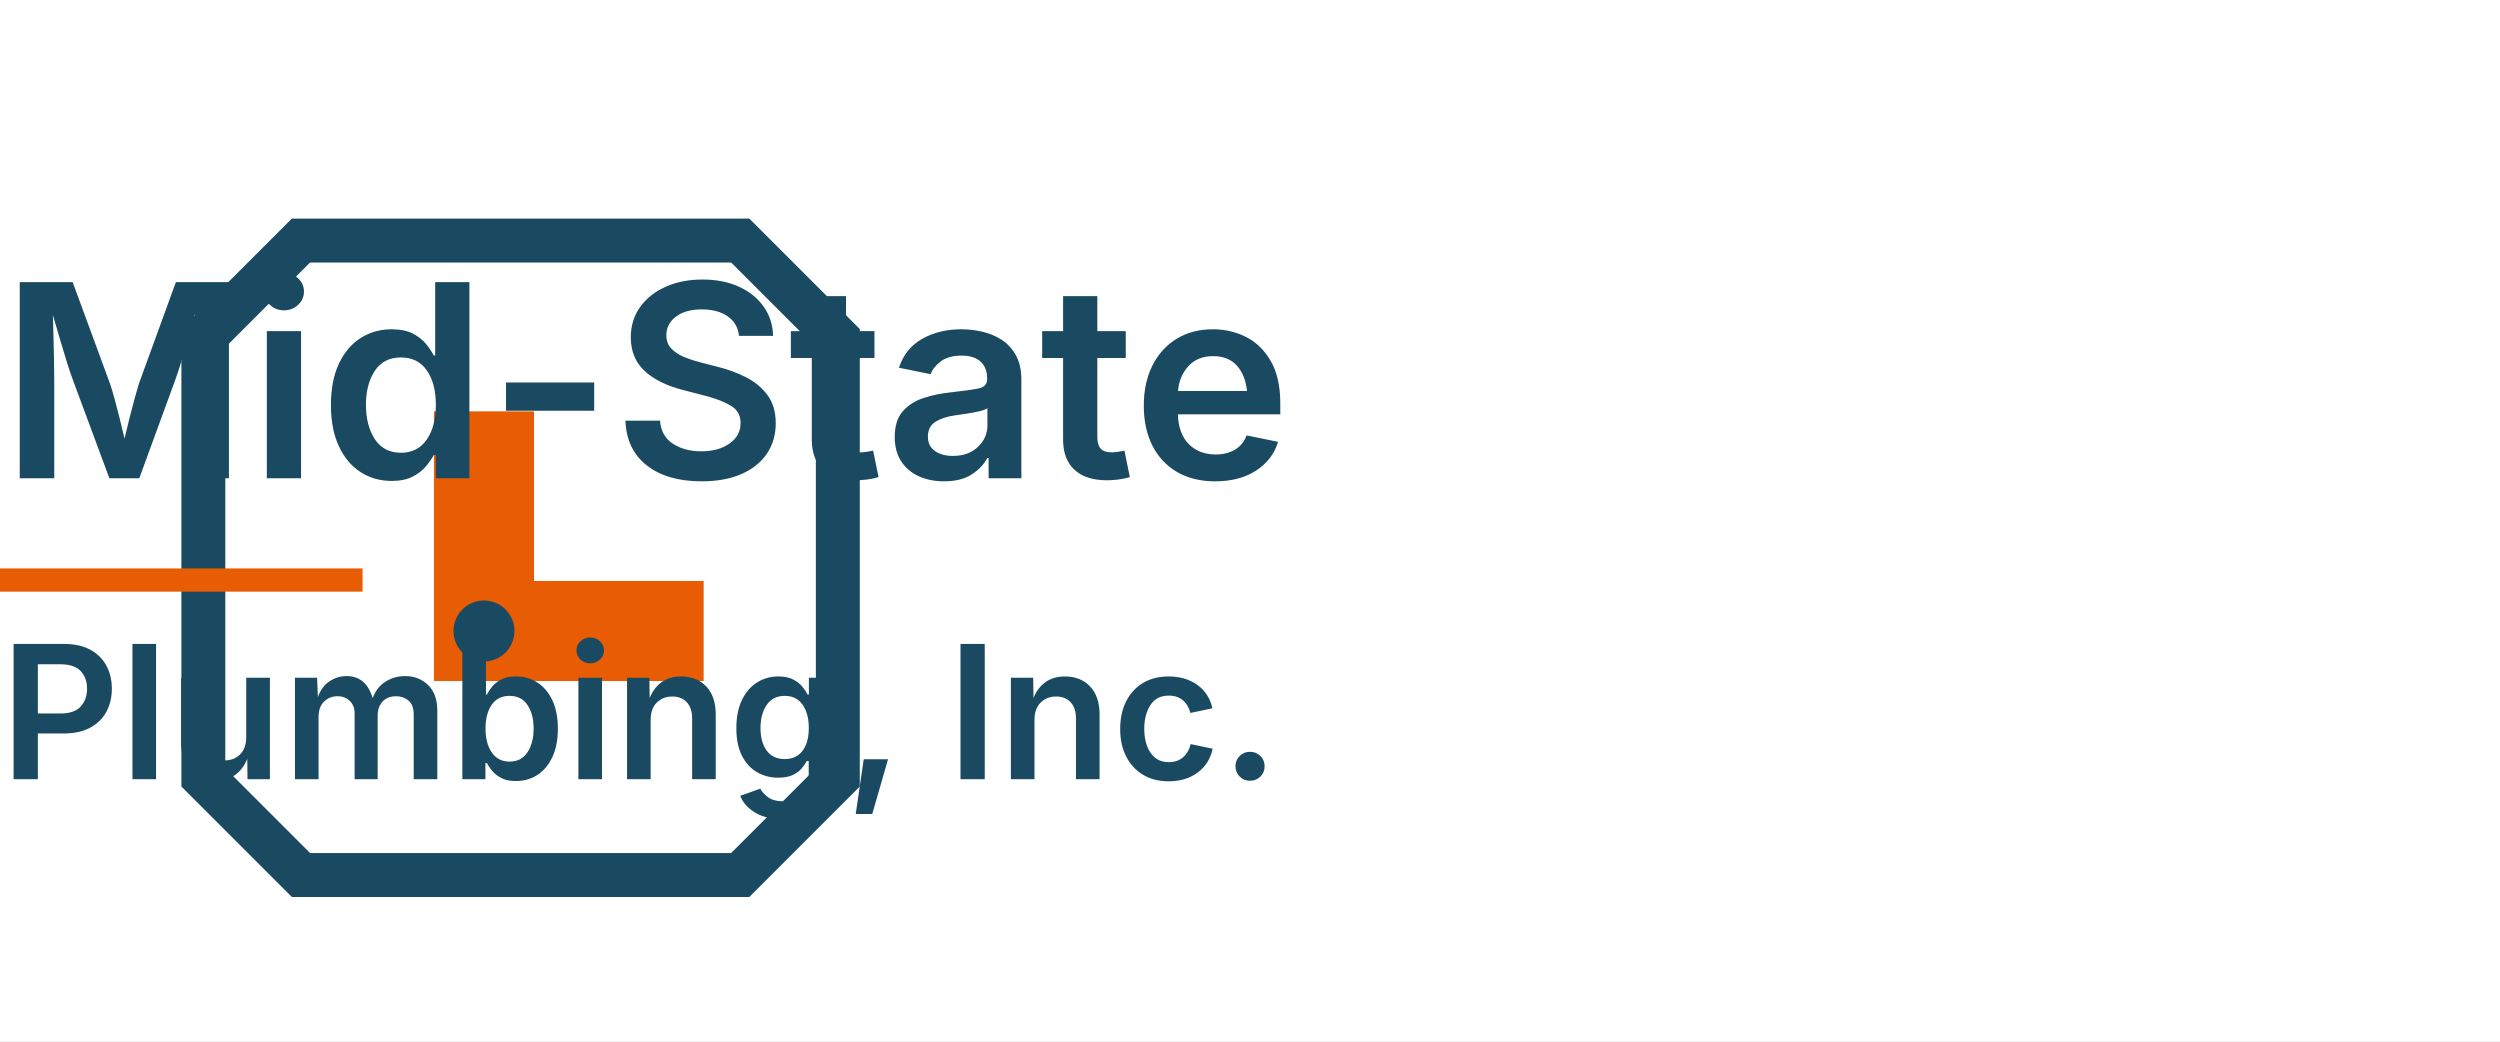
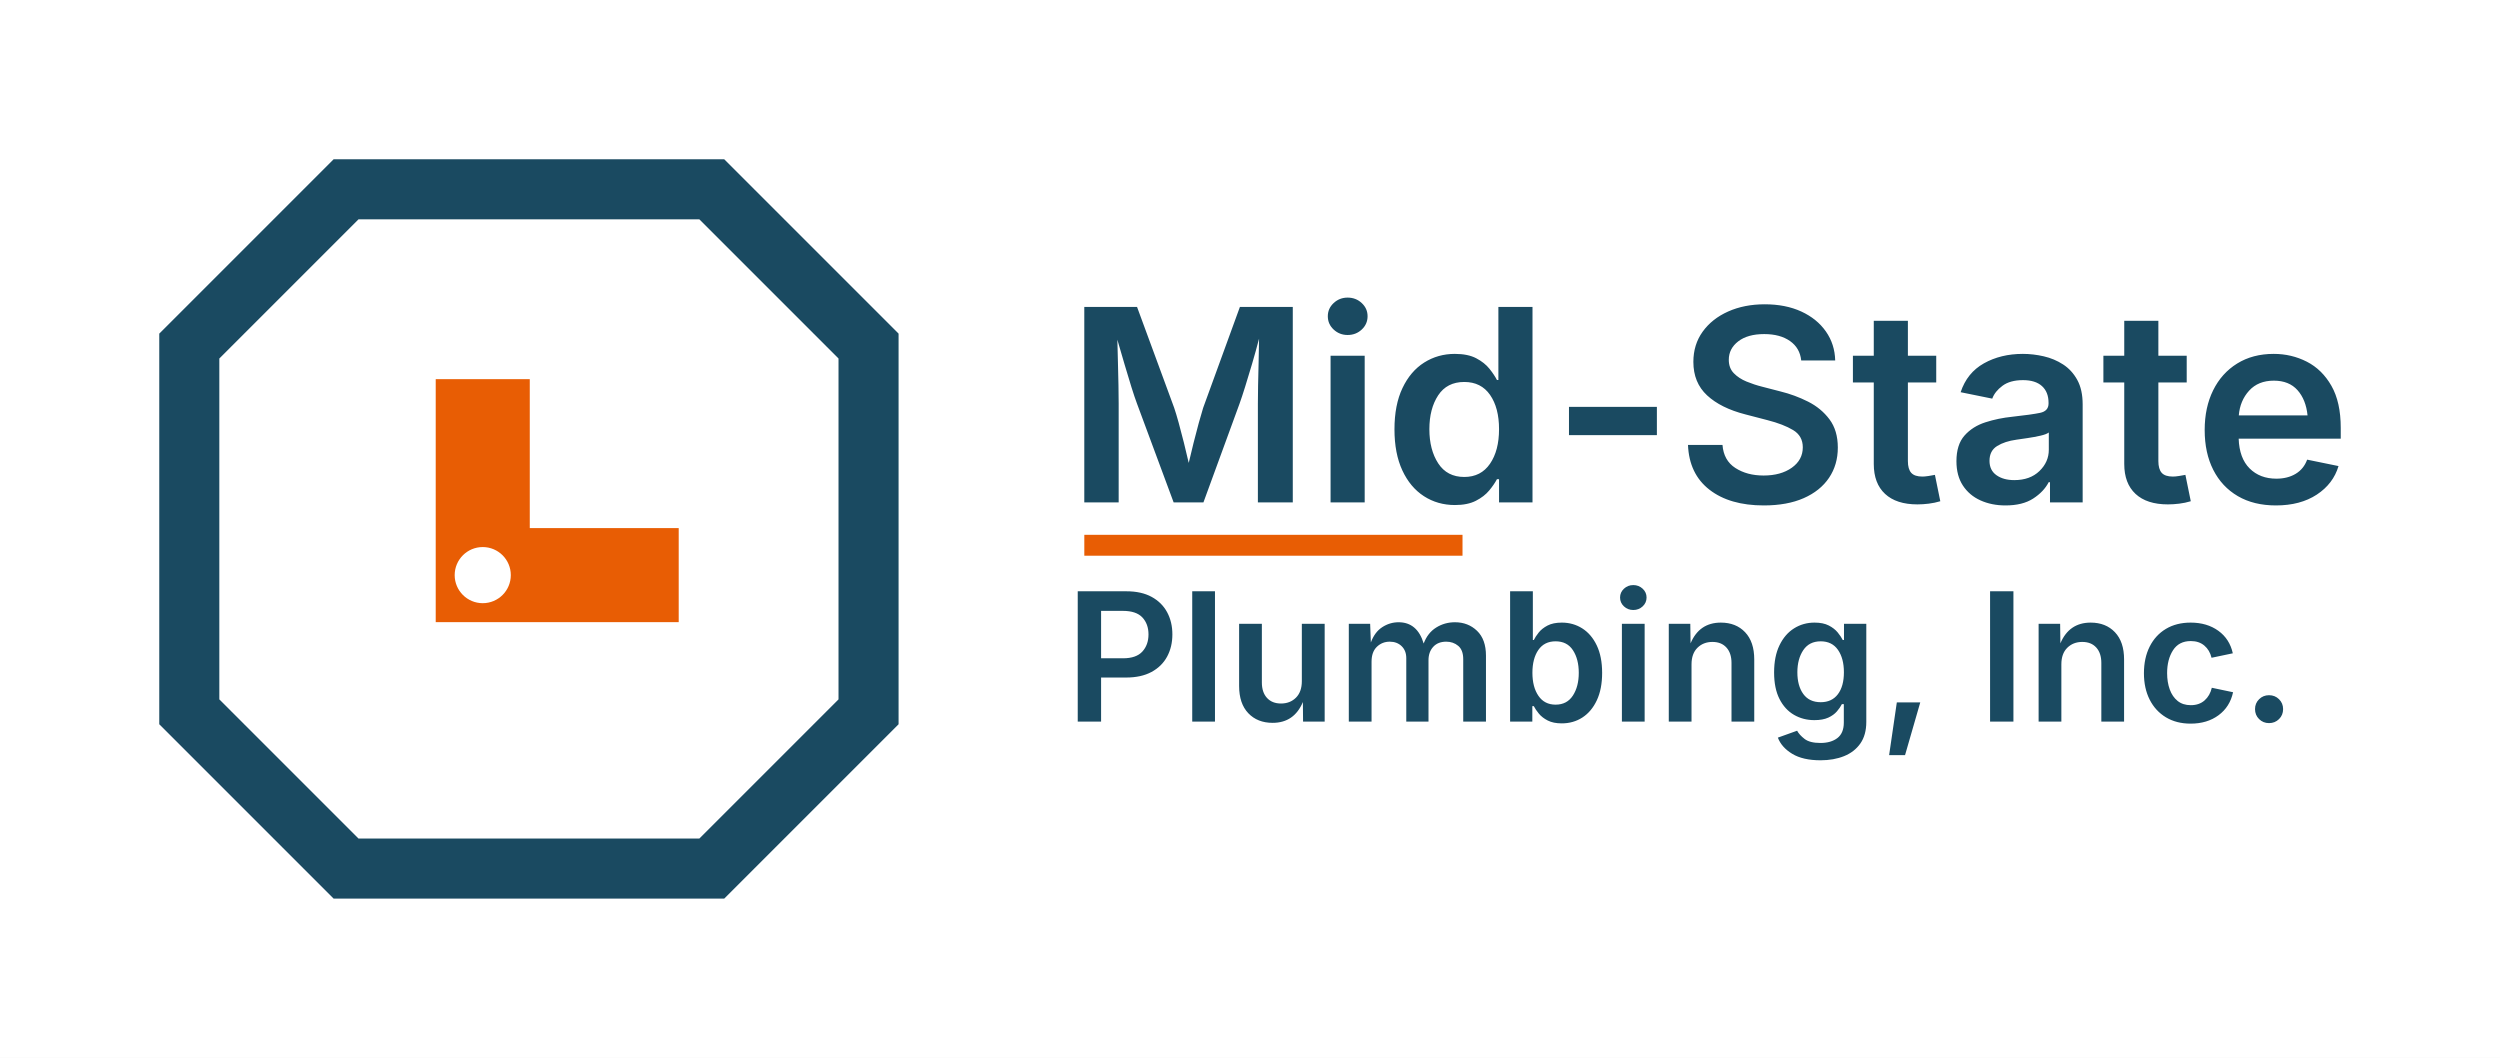
- <svg xmlns="http://www.w3.org/2000/svg" viewBox="0 0 537.85 224.00" width="1200" height="499.77" role="img" aria-label="Mid-State Plumbing, Inc.">
+ <svg xmlns="http://www.w3.org/2000/svg" viewBox="0 0 502.39 212.57" width="1200" height="507.76" role="img" aria-label="Mid-State Plumbing, Inc.">
  <rect width="100%" height="100%" fill="#ffffff" />
-   <path fill="none" stroke="#1a4a61" stroke-width="9.45" d="M 64.75 51.75 H 159.25 L 180.25 72.75 V 167.25 L 159.25 188.25 H 64.75 L 43.75 167.25 V 72.75 Z" />
-   <path fill="#E85D04" d="M 93.36 88.50 L 114.89 88.50 L 114.89 124.99 L 151.38 124.99 L 151.38 146.51 L 93.36 146.51 Z" />
-   <circle cx="104.12" cy="135.75" r="6.56" fill="#1a4a61" />
-   <g transform="translate(0 46.71)">
-     <path fill="#1a4a61" transform="translate(0.00 56.19)" d="M4.248 0.0V-42.197H15.633L23.647 -20.419Q24.072 -19.173 24.625 -17.176Q25.177 -15.18 25.743 -12.9Q26.31 -10.62 26.791 -8.524Q27.272 -10.592 27.839 -12.872Q28.405 -15.151 28.958 -17.148Q29.51 -19.145 29.906 -20.419L37.836 -42.197H49.249V0.0H41.716V-21.297Q41.716 -22.883 41.758 -25.219Q41.801 -27.556 41.872 -30.189Q41.942 -32.823 41.971 -35.344Q41.263 -32.625 40.47 -29.935Q39.677 -27.244 38.969 -24.979Q38.261 -22.713 37.751 -21.297L29.963 0.0H23.534L15.633 -21.297Q15.123 -22.656 14.429 -24.865Q13.735 -27.074 12.957 -29.736Q12.178 -32.398 11.385 -35.117Q11.441 -32.738 11.512 -30.147Q11.583 -27.556 11.625 -25.233Q11.668 -22.911 11.668 -21.297V0.0Z M57.405 0.0V-31.662H64.769V0.0ZM61.087 -36.137Q59.331 -36.137 58.071 -37.312Q56.811 -38.487 56.811 -40.187Q56.811 -41.857 58.071 -43.033Q59.331 -44.208 61.087 -44.208Q62.871 -44.208 64.131 -43.033Q65.392 -41.857 65.392 -40.187Q65.392 -38.487 64.131 -37.312Q62.871 -36.137 61.087 -36.137Z M84.253 0.566Q80.515 0.566 77.555 -1.345Q74.596 -3.257 72.896 -6.91Q71.197 -10.563 71.197 -15.774Q71.197 -21.042 72.925 -24.681Q74.652 -28.32 77.612 -30.189Q80.571 -32.059 84.225 -32.059Q87.057 -32.059 88.855 -31.11Q90.653 -30.161 91.701 -28.844Q92.749 -27.527 93.315 -26.423H93.627V-42.197H100.99V0.0H93.769V-5.013H93.315Q92.721 -3.88 91.645 -2.577Q90.568 -1.274 88.77 -0.354Q86.972 0.566 84.253 0.566ZM86.264 -5.494Q89.86 -5.494 91.814 -8.34Q93.769 -11.187 93.769 -15.803Q93.769 -20.419 91.829 -23.208Q89.889 -25.998 86.264 -25.998Q82.525 -25.998 80.628 -23.109Q78.73 -20.221 78.73 -15.803Q78.73 -11.356 80.642 -8.425Q82.554 -5.494 86.264 -5.494Z M127.838 -20.617V-14.528H108.863V-20.617Z M150.919 0.651Q143.556 0.651 139.18 -2.747Q134.805 -6.146 134.55 -12.404H141.998Q142.253 -9.062 144.773 -7.434Q147.294 -5.806 150.862 -5.806Q154.601 -5.806 156.965 -7.491Q159.33 -9.176 159.33 -11.895Q159.33 -14.358 157.234 -15.619Q155.139 -16.879 151.712 -17.757L146.926 -19.003Q141.63 -20.362 138.67 -23.109Q135.711 -25.856 135.711 -30.331Q135.711 -34.069 137.722 -36.859Q139.732 -39.648 143.216 -41.206Q146.699 -42.764 151.117 -42.764Q155.62 -42.764 159.004 -41.206Q162.389 -39.648 164.314 -36.901Q166.24 -34.154 166.325 -30.643H158.99Q158.707 -33.333 156.569 -34.834Q154.431 -36.335 151.004 -36.335Q147.436 -36.335 145.396 -34.763Q143.357 -33.191 143.357 -30.784Q143.357 -29.0 144.448 -27.881Q145.538 -26.763 147.195 -26.083Q148.852 -25.403 150.551 -24.979L154.487 -23.959Q157.603 -23.194 160.449 -21.764Q163.295 -20.334 165.093 -17.927Q166.892 -15.52 166.892 -11.838Q166.892 -8.128 164.994 -5.31Q163.097 -2.492 159.528 -0.92Q155.96 0.651 150.919 0.651Z M188.132 -31.662V-25.885H182.015V-8.921Q182.015 -7.193 182.737 -6.386Q183.459 -5.579 185.158 -5.579Q185.668 -5.579 186.489 -5.707Q187.311 -5.834 187.849 -5.947L189.01 -0.255Q187.792 0.113 186.518 0.269Q185.243 0.425 184.082 0.425Q179.522 0.425 177.087 -1.841Q174.651 -4.106 174.651 -8.298V-25.885H170.148V-31.662H174.651V-39.195H182.015V-31.662Z M203.085 0.651Q200.083 0.651 197.676 -0.439Q195.269 -1.529 193.881 -3.653Q192.493 -5.777 192.493 -8.893Q192.493 -12.461 194.235 -14.429Q195.977 -16.397 198.738 -17.29Q201.499 -18.182 204.558 -18.493Q208.692 -18.946 210.533 -19.329Q212.374 -19.711 212.374 -21.354V-21.495Q212.374 -23.817 210.958 -25.106Q209.542 -26.395 206.852 -26.395Q204.076 -26.395 202.434 -25.177Q200.791 -23.959 200.225 -22.401L193.399 -23.789Q194.787 -27.98 198.426 -30.02Q202.065 -32.059 206.823 -32.059Q209.061 -32.059 211.34 -31.535Q213.62 -31.011 215.518 -29.779Q217.415 -28.547 218.576 -26.437Q219.737 -24.327 219.737 -21.155V0.0H212.686V-4.361H212.402Q211.354 -2.322 209.061 -0.835Q206.767 0.651 203.085 0.651ZM204.982 -4.814Q208.381 -4.814 210.406 -6.769Q212.431 -8.723 212.431 -11.356V-15.095Q211.921 -14.698 210.618 -14.401Q209.315 -14.104 207.857 -13.891Q206.398 -13.679 205.436 -13.537Q202.943 -13.197 201.287 -12.178Q199.63 -11.158 199.63 -8.978Q199.63 -6.938 201.131 -5.876Q202.632 -4.814 204.982 -4.814Z M242.195 -31.662V-25.885H236.078V-8.921Q236.078 -7.193 236.8 -6.386Q237.522 -5.579 239.222 -5.579Q239.731 -5.579 240.553 -5.707Q241.374 -5.834 241.912 -5.947L243.073 -0.255Q241.855 0.113 240.581 0.269Q239.307 0.425 238.146 0.425Q233.586 0.425 231.15 -1.841Q228.715 -4.106 228.715 -8.298V-25.885H224.212V-31.662H228.715V-39.195H236.078V-31.662Z M261.453 0.651Q256.667 0.651 253.226 -1.359Q249.785 -3.37 247.93 -7.023Q246.075 -10.677 246.075 -15.633Q246.075 -20.504 247.902 -24.2Q249.729 -27.896 253.084 -29.977Q256.44 -32.059 260.972 -32.059Q264.823 -32.059 268.123 -30.374Q271.422 -28.688 273.433 -25.163Q275.443 -21.637 275.443 -16.086V-13.764H253.41Q253.552 -9.544 255.775 -7.335Q257.998 -5.126 261.538 -5.126Q263.974 -5.126 265.715 -6.174Q267.457 -7.222 268.193 -9.232L274.962 -7.845Q273.829 -4.021 270.275 -1.685Q266.721 0.651 261.453 0.651ZM253.438 -18.776H268.278Q267.938 -22.175 266.112 -24.228Q264.285 -26.281 261.0 -26.281Q257.63 -26.281 255.662 -24.115Q253.693 -21.948 253.438 -18.776Z" />
-     <rect x="0.00" y="75.58" width="78.00" height="5" fill="#E85D04" />
-     <path fill="#1a4a61" transform="translate(0.00 120.93)" d="M2.93 0.0V-29.102H13.809Q17.148 -29.102 19.434 -27.852Q21.719 -26.602 22.891 -24.424Q24.062 -22.246 24.062 -19.473Q24.062 -16.68 22.881 -14.502Q21.699 -12.324 19.395 -11.084Q17.09 -9.844 13.73 -9.844H8.145V0.0ZM8.145 -14.141H13.047Q15.996 -14.141 17.363 -15.645Q18.73 -17.148 18.73 -19.473Q18.73 -21.797 17.363 -23.262Q15.996 -24.727 13.008 -24.727H8.145Z M33.574 -29.102V0.0H28.496V-29.102Z M46.445 0.273Q43.066 0.273 41.016 -1.875Q38.965 -4.023 38.965 -7.949V-21.836H44.043V-8.73Q44.043 -6.543 45.186 -5.293Q46.328 -4.043 48.32 -4.043Q50.352 -4.043 51.66 -5.352Q52.969 -6.66 52.969 -9.043V-21.836H58.066V0.0H53.242L53.203 -4.375Q51.25 0.273 46.445 0.273Z M63.457 0.0V-21.836H68.223L68.379 -17.676Q69.238 -20.0 70.928 -21.094Q72.617 -22.188 74.57 -22.188Q78.75 -22.188 80.176 -17.441Q81.055 -19.805 82.949 -20.996Q84.844 -22.188 87.148 -22.188Q90.098 -22.188 92.09 -20.273Q94.082 -18.359 94.082 -14.727V0.0H89.004V-13.945Q89.004 -15.977 87.891 -16.914Q86.777 -17.852 85.215 -17.852Q83.359 -17.852 82.305 -16.699Q81.25 -15.547 81.25 -13.711V0.0H76.289V-14.18Q76.289 -15.84 75.254 -16.846Q74.219 -17.852 72.598 -17.852Q70.918 -17.852 69.727 -16.709Q68.535 -15.566 68.535 -13.379V0.0Z M110.996 0.391Q109.121 0.391 107.881 -0.244Q106.641 -0.879 105.898 -1.777Q105.156 -2.676 104.766 -3.457H104.434V0.0H99.473V-29.102H104.551V-18.223H104.766Q105.137 -18.984 105.859 -19.893Q106.582 -20.801 107.832 -21.455Q109.082 -22.109 111.016 -22.109Q113.535 -22.109 115.576 -20.82Q117.617 -19.531 118.818 -17.021Q120.02 -14.512 120.02 -10.879Q120.02 -7.285 118.838 -4.766Q117.656 -2.246 115.625 -0.928Q113.594 0.391 110.996 0.391ZM109.629 -3.789Q112.168 -3.789 113.486 -5.811Q114.805 -7.832 114.805 -10.898Q114.805 -13.945 113.506 -15.938Q112.207 -17.93 109.629 -17.93Q107.109 -17.93 105.781 -16.006Q104.453 -14.082 104.453 -10.898Q104.453 -7.715 105.801 -5.752Q107.148 -3.789 109.629 -3.789Z M124.434 0.0V-21.836H129.512V0.0ZM126.973 -24.922Q125.762 -24.922 124.893 -25.732Q124.023 -26.543 124.023 -27.715Q124.023 -28.867 124.893 -29.678Q125.762 -30.488 126.973 -30.488Q128.203 -30.488 129.072 -29.678Q129.941 -28.867 129.941 -27.715Q129.941 -26.543 129.072 -25.732Q128.203 -24.922 126.973 -24.922Z M139.98 -12.793V0.0H134.902V-21.836H139.707L139.766 -17.48Q141.719 -22.109 146.523 -22.109Q149.902 -22.109 151.943 -19.961Q153.984 -17.812 153.984 -13.887V0.0H148.906V-13.105Q148.906 -15.293 147.773 -16.543Q146.641 -17.793 144.648 -17.793Q142.617 -17.793 141.299 -16.484Q139.98 -15.176 139.98 -12.793Z M168.789 8.633Q164.844 8.633 162.461 7.188Q160.078 5.742 159.258 3.574L163.555 2.031Q164.062 2.969 165.225 3.867Q166.387 4.766 168.77 4.766Q171.133 4.766 172.559 3.662Q173.984 2.559 173.984 0.215V-3.906H173.555Q173.164 -3.125 172.441 -2.285Q171.719 -1.445 170.508 -0.889Q169.297 -0.332 167.402 -0.332Q164.902 -0.332 162.861 -1.514Q160.82 -2.695 159.619 -5.059Q158.418 -7.422 158.418 -10.977Q158.418 -14.551 159.619 -17.041Q160.82 -19.531 162.871 -20.82Q164.922 -22.109 167.441 -22.109Q169.375 -22.109 170.625 -21.465Q171.875 -20.82 172.617 -19.912Q173.359 -19.004 173.75 -18.223H174.023V-21.836H179.004V0.059Q179.004 2.988 177.676 4.883Q176.348 6.777 174.043 7.705Q171.738 8.633 168.789 8.633ZM168.828 -4.336Q171.309 -4.336 172.656 -6.113Q174.004 -7.891 174.004 -11.016Q174.004 -14.121 172.676 -16.025Q171.348 -17.93 168.828 -17.93Q166.25 -17.93 164.932 -15.957Q163.613 -13.984 163.613 -11.016Q163.613 -7.988 164.941 -6.162Q166.27 -4.336 168.828 -4.336Z M184.102 7.48 185.82 -4.297H191.055L187.656 7.48Z M211.855 -29.102V0.0H206.641V-29.102Z M222.559 -12.793V0.0H217.48V-21.836H222.285L222.344 -17.48Q224.297 -22.109 229.102 -22.109Q232.48 -22.109 234.521 -19.961Q236.562 -17.812 236.562 -13.887V0.0H231.484V-13.105Q231.484 -15.293 230.352 -16.543Q229.219 -17.793 227.227 -17.793Q225.195 -17.793 223.877 -16.484Q222.559 -15.176 222.559 -12.793Z M251.426 0.449Q248.242 0.449 245.898 -0.967Q243.555 -2.383 242.275 -4.912Q240.996 -7.441 240.996 -10.801Q240.996 -14.199 242.275 -16.748Q243.555 -19.297 245.898 -20.703Q248.242 -22.109 251.426 -22.109Q255.078 -22.109 257.607 -20.283Q260.137 -18.457 260.84 -15.254L256.094 -14.258Q255.684 -15.957 254.492 -16.973Q253.301 -17.988 251.465 -17.988Q248.809 -17.988 247.49 -15.938Q246.172 -13.887 246.172 -10.82Q246.172 -8.809 246.758 -7.188Q247.344 -5.566 248.516 -4.619Q249.688 -3.672 251.465 -3.672Q253.34 -3.672 254.541 -4.736Q255.742 -5.801 256.152 -7.559L260.898 -6.562Q260.195 -3.301 257.656 -1.426Q255.117 0.449 251.426 0.449Z M268.926 0.332Q267.617 0.332 266.709 -0.566Q265.801 -1.465 265.801 -2.793Q265.801 -4.102 266.709 -5.0Q267.617 -5.898 268.926 -5.898Q270.254 -5.898 271.162 -5.0Q272.07 -4.102 272.07 -2.793Q272.07 -1.465 271.162 -0.566Q270.254 0.332 268.926 0.332Z" />
+   <g transform="translate(22.29 22.29)">
+     <path fill="none" stroke="#1a4a61" stroke-width="12.07" stroke-linejoin="miter" d="M 47.25 15.75 H 120.75 L 152.25 47.25 V 120.75 L 120.75 152.25 H 47.25 L 15.75 120.75 V 47.25 Z" />
+     <path fill="#E85D04" d="M 65.27 53.90 L 84.17 53.90 L 84.17 83.83 L 114.10 83.83 L 114.10 102.73 L 65.27 102.73 Z" />
+     <circle cx="74.72" cy="93.28" r="5.64" fill="#ffffff" />
+   </g>
+   <g transform="translate(213.94 59.80)">
+     <path fill="#1a4a61" transform="translate(0 41.16)" d="M3.955 0.0V-39.287H14.555L22.017 -19.011Q22.412 -17.851 22.926 -15.992Q23.44 -14.133 23.968 -12.01Q24.495 -9.888 24.943 -7.937Q25.392 -9.861 25.919 -11.984Q26.446 -14.106 26.96 -15.965Q27.475 -17.824 27.844 -19.011L35.227 -39.287H45.853V0.0H38.839V-19.828Q38.839 -21.305 38.878 -23.48Q38.918 -25.655 38.984 -28.107Q39.05 -30.56 39.076 -32.906Q38.417 -30.375 37.679 -27.87Q36.94 -25.365 36.281 -23.256Q35.622 -21.146 35.147 -19.828L27.896 0.0H21.911L14.555 -19.828Q14.08 -21.094 13.434 -23.15Q12.788 -25.207 12.063 -27.686Q11.338 -30.164 10.6 -32.695Q10.652 -30.48 10.718 -28.068Q10.784 -25.655 10.824 -23.493Q10.863 -21.331 10.863 -19.828V0.0Z M53.446 0.0V-29.479H60.302V0.0ZM56.874 -33.645Q55.239 -33.645 54.066 -34.739Q52.893 -35.833 52.893 -37.415Q52.893 -38.971 54.066 -40.065Q55.239 -41.159 56.874 -41.159Q58.535 -41.159 59.708 -40.065Q60.882 -38.971 60.882 -37.415Q60.882 -35.833 59.708 -34.739Q58.535 -33.645 56.874 -33.645Z M78.442 0.527Q74.962 0.527 72.207 -1.252Q69.451 -3.032 67.869 -6.434Q66.287 -9.835 66.287 -14.687Q66.287 -19.591 67.896 -22.979Q69.504 -26.367 72.259 -28.107Q75.015 -29.848 78.416 -29.848Q81.053 -29.848 82.727 -28.964Q84.401 -28.081 85.377 -26.855Q86.353 -25.629 86.88 -24.601H87.17V-39.287H94.025V0.0H87.302V-4.667H86.88Q86.326 -3.612 85.324 -2.399Q84.322 -1.187 82.648 -0.33Q80.974 0.527 78.442 0.527ZM80.314 -5.115Q83.663 -5.115 85.482 -7.765Q87.302 -10.415 87.302 -14.713Q87.302 -19.011 85.496 -21.608Q83.689 -24.205 80.314 -24.205Q76.834 -24.205 75.067 -21.516Q73.301 -18.826 73.301 -14.713Q73.301 -10.573 75.081 -7.844Q76.86 -5.115 80.314 -5.115Z M119.021 -19.195V-13.526H101.355V-19.195Z M140.511 0.606Q133.655 0.606 129.582 -2.558Q125.508 -5.722 125.271 -11.549H132.205Q132.442 -8.438 134.789 -6.921Q137.136 -5.405 140.458 -5.405Q143.938 -5.405 146.14 -6.974Q148.342 -8.543 148.342 -11.074Q148.342 -13.368 146.391 -14.542Q144.439 -15.715 141.249 -16.532L136.793 -17.692Q131.862 -18.958 129.107 -21.516Q126.352 -24.073 126.352 -28.239Q126.352 -31.72 128.224 -34.317Q130.096 -36.914 133.339 -38.364Q136.582 -39.814 140.695 -39.814Q144.888 -39.814 148.039 -38.364Q151.189 -36.914 152.982 -34.356Q154.775 -31.799 154.854 -28.529H148.025Q147.762 -31.034 145.771 -32.432Q143.78 -33.829 140.59 -33.829Q137.268 -33.829 135.369 -32.366Q133.471 -30.902 133.471 -28.661Q133.471 -27.0 134.486 -25.958Q135.501 -24.917 137.043 -24.284Q138.586 -23.651 140.168 -23.256L143.833 -22.307Q146.733 -21.595 149.383 -20.263Q152.033 -18.932 153.708 -16.69Q155.382 -14.449 155.382 -11.021Q155.382 -7.567 153.615 -4.944Q151.849 -2.32 148.526 -0.857Q145.204 0.606 140.511 0.606Z M175.157 -29.479V-24.1H169.462V-8.306Q169.462 -6.697 170.134 -5.946Q170.807 -5.194 172.389 -5.194Q172.863 -5.194 173.628 -5.313Q174.393 -5.432 174.894 -5.537L175.975 -0.237Q174.841 0.105 173.654 0.25Q172.468 0.396 171.387 0.396Q167.142 0.396 164.874 -1.714Q162.606 -3.823 162.606 -7.726V-24.1H158.414V-29.479H162.606V-36.492H169.462V-29.479Z M189.079 0.606Q186.284 0.606 184.043 -0.409Q181.802 -1.424 180.51 -3.401Q179.218 -5.379 179.218 -8.279Q179.218 -11.602 180.839 -13.434Q182.461 -15.267 185.032 -16.097Q187.603 -16.928 190.45 -17.218Q194.3 -17.64 196.014 -17.996Q197.728 -18.352 197.728 -19.881V-20.013Q197.728 -22.175 196.409 -23.375Q195.091 -24.574 192.586 -24.574Q190.002 -24.574 188.473 -23.44Q186.943 -22.307 186.416 -20.856L180.062 -22.148Q181.354 -26.051 184.742 -27.949Q188.13 -29.848 192.56 -29.848Q194.643 -29.848 196.765 -29.36Q198.888 -28.872 200.654 -27.725Q202.421 -26.578 203.502 -24.614Q204.583 -22.649 204.583 -19.696V0.0H198.018V-4.061H197.754Q196.778 -2.162 194.643 -0.778Q192.507 0.606 189.079 0.606ZM190.846 -4.482Q194.01 -4.482 195.895 -6.302Q197.78 -8.121 197.78 -10.573V-14.054Q197.306 -13.685 196.093 -13.408Q194.88 -13.131 193.522 -12.933Q192.164 -12.735 191.268 -12.604Q188.947 -12.287 187.405 -11.338Q185.862 -10.389 185.862 -8.358Q185.862 -6.46 187.26 -5.471Q188.657 -4.482 190.846 -4.482Z M225.492 -29.479V-24.1H219.797V-8.306Q219.797 -6.697 220.469 -5.946Q221.142 -5.194 222.724 -5.194Q223.198 -5.194 223.963 -5.313Q224.728 -5.432 225.229 -5.537L226.31 -0.237Q225.176 0.105 223.989 0.25Q222.803 0.396 221.722 0.396Q217.477 0.396 215.209 -1.714Q212.941 -3.823 212.941 -7.726V-24.1H208.749V-29.479H212.941V-36.492H219.797V-29.479Z M243.422 0.606Q238.966 0.606 235.762 -1.266Q232.559 -3.138 230.832 -6.539Q229.104 -9.94 229.104 -14.555Q229.104 -19.09 230.805 -22.531Q232.506 -25.972 235.63 -27.91Q238.755 -29.848 242.974 -29.848Q246.56 -29.848 249.631 -28.279Q252.703 -26.71 254.575 -23.427Q256.447 -20.145 256.447 -14.977V-12.814H235.934Q236.065 -8.886 238.135 -6.829Q240.205 -4.772 243.501 -4.772Q245.769 -4.772 247.39 -5.748Q249.012 -6.724 249.697 -8.596L255.999 -7.304Q254.944 -3.744 251.635 -1.569Q248.326 0.606 243.422 0.606ZM235.96 -17.481H249.776Q249.46 -20.646 247.759 -22.557Q246.059 -24.469 243.0 -24.469Q239.862 -24.469 238.03 -22.452Q236.197 -20.435 235.96 -17.481Z" />
+     <rect x="3.96" y="47.67" width="76.00" height="4.20" fill="#E85D04" />
+     <path fill="#1a4a61" transform="translate(0 85.21)" d="M2.637 0.0V-26.191H12.428Q15.434 -26.191 17.49 -25.066Q19.547 -23.941 20.602 -21.981Q21.656 -20.021 21.656 -17.525Q21.656 -15.012 20.593 -13.052Q19.529 -11.092 17.455 -9.976Q15.381 -8.859 12.357 -8.859H7.33V0.0ZM7.33 -12.727H11.742Q14.396 -12.727 15.627 -14.08Q16.857 -15.434 16.857 -17.525Q16.857 -19.617 15.627 -20.936Q14.396 -22.254 11.707 -22.254H7.33Z M30.217 -26.191V0.0H25.646V-26.191Z M41.801 0.246Q38.76 0.246 36.914 -1.688Q35.068 -3.621 35.068 -7.154V-19.652H39.639V-7.857Q39.639 -5.889 40.667 -4.764Q41.695 -3.639 43.488 -3.639Q45.316 -3.639 46.494 -4.816Q47.672 -5.994 47.672 -8.139V-19.652H52.26V0.0H47.918L47.883 -3.938Q46.125 0.246 41.801 0.246Z M57.111 0.0V-19.652H61.4L61.541 -15.908Q62.314 -18.0 63.835 -18.984Q65.355 -19.969 67.113 -19.969Q70.875 -19.969 72.158 -15.697Q72.949 -17.824 74.654 -18.896Q76.359 -19.969 78.434 -19.969Q81.088 -19.969 82.881 -18.246Q84.674 -16.523 84.674 -13.254V0.0H80.104V-12.551Q80.104 -14.379 79.102 -15.223Q78.1 -16.066 76.693 -16.066Q75.023 -16.066 74.074 -15.029Q73.125 -13.992 73.125 -12.34V0.0H68.66V-12.762Q68.66 -14.256 67.729 -15.161Q66.797 -16.066 65.338 -16.066Q63.826 -16.066 62.754 -15.038Q61.682 -14.01 61.682 -12.041V0.0Z M99.896 0.352Q98.209 0.352 97.093 -0.22Q95.977 -0.791 95.309 -1.6Q94.641 -2.408 94.289 -3.111H93.99V0.0H89.525V-26.191H94.096V-16.4H94.289Q94.623 -17.086 95.273 -17.903Q95.924 -18.721 97.049 -19.31Q98.174 -19.898 99.914 -19.898Q102.182 -19.898 104.019 -18.738Q105.855 -17.578 106.937 -15.319Q108.018 -13.061 108.018 -9.791Q108.018 -6.557 106.954 -4.289Q105.891 -2.021 104.062 -0.835Q102.234 0.352 99.896 0.352ZM98.666 -3.41Q100.951 -3.41 102.138 -5.229Q103.324 -7.049 103.324 -9.809Q103.324 -12.551 102.155 -14.344Q100.986 -16.137 98.666 -16.137Q96.398 -16.137 95.203 -14.405Q94.008 -12.674 94.008 -9.809Q94.008 -6.943 95.221 -5.177Q96.434 -3.41 98.666 -3.41Z M111.99 0.0V-19.652H116.561V0.0ZM114.275 -22.43Q113.186 -22.43 112.403 -23.159Q111.621 -23.889 111.621 -24.943Q111.621 -25.98 112.403 -26.71Q113.186 -27.439 114.275 -27.439Q115.383 -27.439 116.165 -26.71Q116.947 -25.98 116.947 -24.943Q116.947 -23.889 116.165 -23.159Q115.383 -22.43 114.275 -22.43Z M125.982 -11.514V0.0H121.412V-19.652H125.736L125.789 -15.732Q127.547 -19.898 131.871 -19.898Q134.912 -19.898 136.749 -17.965Q138.586 -16.031 138.586 -12.498V0.0H134.016V-11.795Q134.016 -13.764 132.996 -14.889Q131.977 -16.014 130.184 -16.014Q128.355 -16.014 127.169 -14.836Q125.982 -13.658 125.982 -11.514Z M151.91 7.77Q148.359 7.77 146.215 6.469Q144.07 5.168 143.332 3.217L147.199 1.828Q147.656 2.672 148.702 3.48Q149.748 4.289 151.893 4.289Q154.02 4.289 155.303 3.296Q156.586 2.303 156.586 0.193V-3.516H156.199Q155.848 -2.812 155.197 -2.057Q154.547 -1.301 153.457 -0.8Q152.367 -0.299 150.662 -0.299Q148.412 -0.299 146.575 -1.362Q144.738 -2.426 143.657 -4.553Q142.576 -6.68 142.576 -9.879Q142.576 -13.096 143.657 -15.337Q144.738 -17.578 146.584 -18.738Q148.43 -19.898 150.697 -19.898Q152.438 -19.898 153.562 -19.318Q154.688 -18.738 155.355 -17.921Q156.023 -17.104 156.375 -16.4H156.621V-19.652H161.104V0.053Q161.104 2.689 159.908 4.395Q158.713 6.1 156.639 6.935Q154.564 7.77 151.91 7.77ZM151.945 -3.902Q154.178 -3.902 155.391 -5.502Q156.604 -7.102 156.604 -9.914Q156.604 -12.709 155.408 -14.423Q154.213 -16.137 151.945 -16.137Q149.625 -16.137 148.438 -14.361Q147.252 -12.586 147.252 -9.914Q147.252 -7.189 148.447 -5.546Q149.643 -3.902 151.945 -3.902Z M165.691 6.732 167.238 -3.867H171.949L168.891 6.732Z M190.67 -26.191V0.0H185.977V-26.191Z M200.303 -11.514V0.0H195.732V-19.652H200.057L200.109 -15.732Q201.867 -19.898 206.191 -19.898Q209.232 -19.898 211.069 -17.965Q212.906 -16.031 212.906 -12.498V0.0H208.336V-11.795Q208.336 -13.764 207.316 -14.889Q206.297 -16.014 204.504 -16.014Q202.676 -16.014 201.489 -14.836Q200.303 -13.658 200.303 -11.514Z M226.283 0.404Q223.418 0.404 221.309 -0.87Q219.199 -2.145 218.048 -4.421Q216.896 -6.697 216.896 -9.721Q216.896 -12.779 218.048 -15.073Q219.199 -17.367 221.309 -18.633Q223.418 -19.898 226.283 -19.898Q229.57 -19.898 231.847 -18.255Q234.123 -16.611 234.756 -13.729L230.484 -12.832Q230.115 -14.361 229.043 -15.275Q227.971 -16.189 226.318 -16.189Q223.928 -16.189 222.741 -14.344Q221.555 -12.498 221.555 -9.738Q221.555 -7.928 222.082 -6.469Q222.609 -5.01 223.664 -4.157Q224.719 -3.305 226.318 -3.305Q228.006 -3.305 229.087 -4.263Q230.168 -5.221 230.537 -6.803L234.809 -5.906Q234.176 -2.971 231.891 -1.283Q229.605 0.404 226.283 0.404Z M242.033 0.299Q240.855 0.299 240.038 -0.51Q239.221 -1.318 239.221 -2.514Q239.221 -3.691 240.038 -4.5Q240.855 -5.309 242.033 -5.309Q243.229 -5.309 244.046 -4.5Q244.863 -3.691 244.863 -2.514Q244.863 -1.318 244.046 -0.51Q243.229 0.299 242.033 0.299Z" />
  </g>
</svg>
